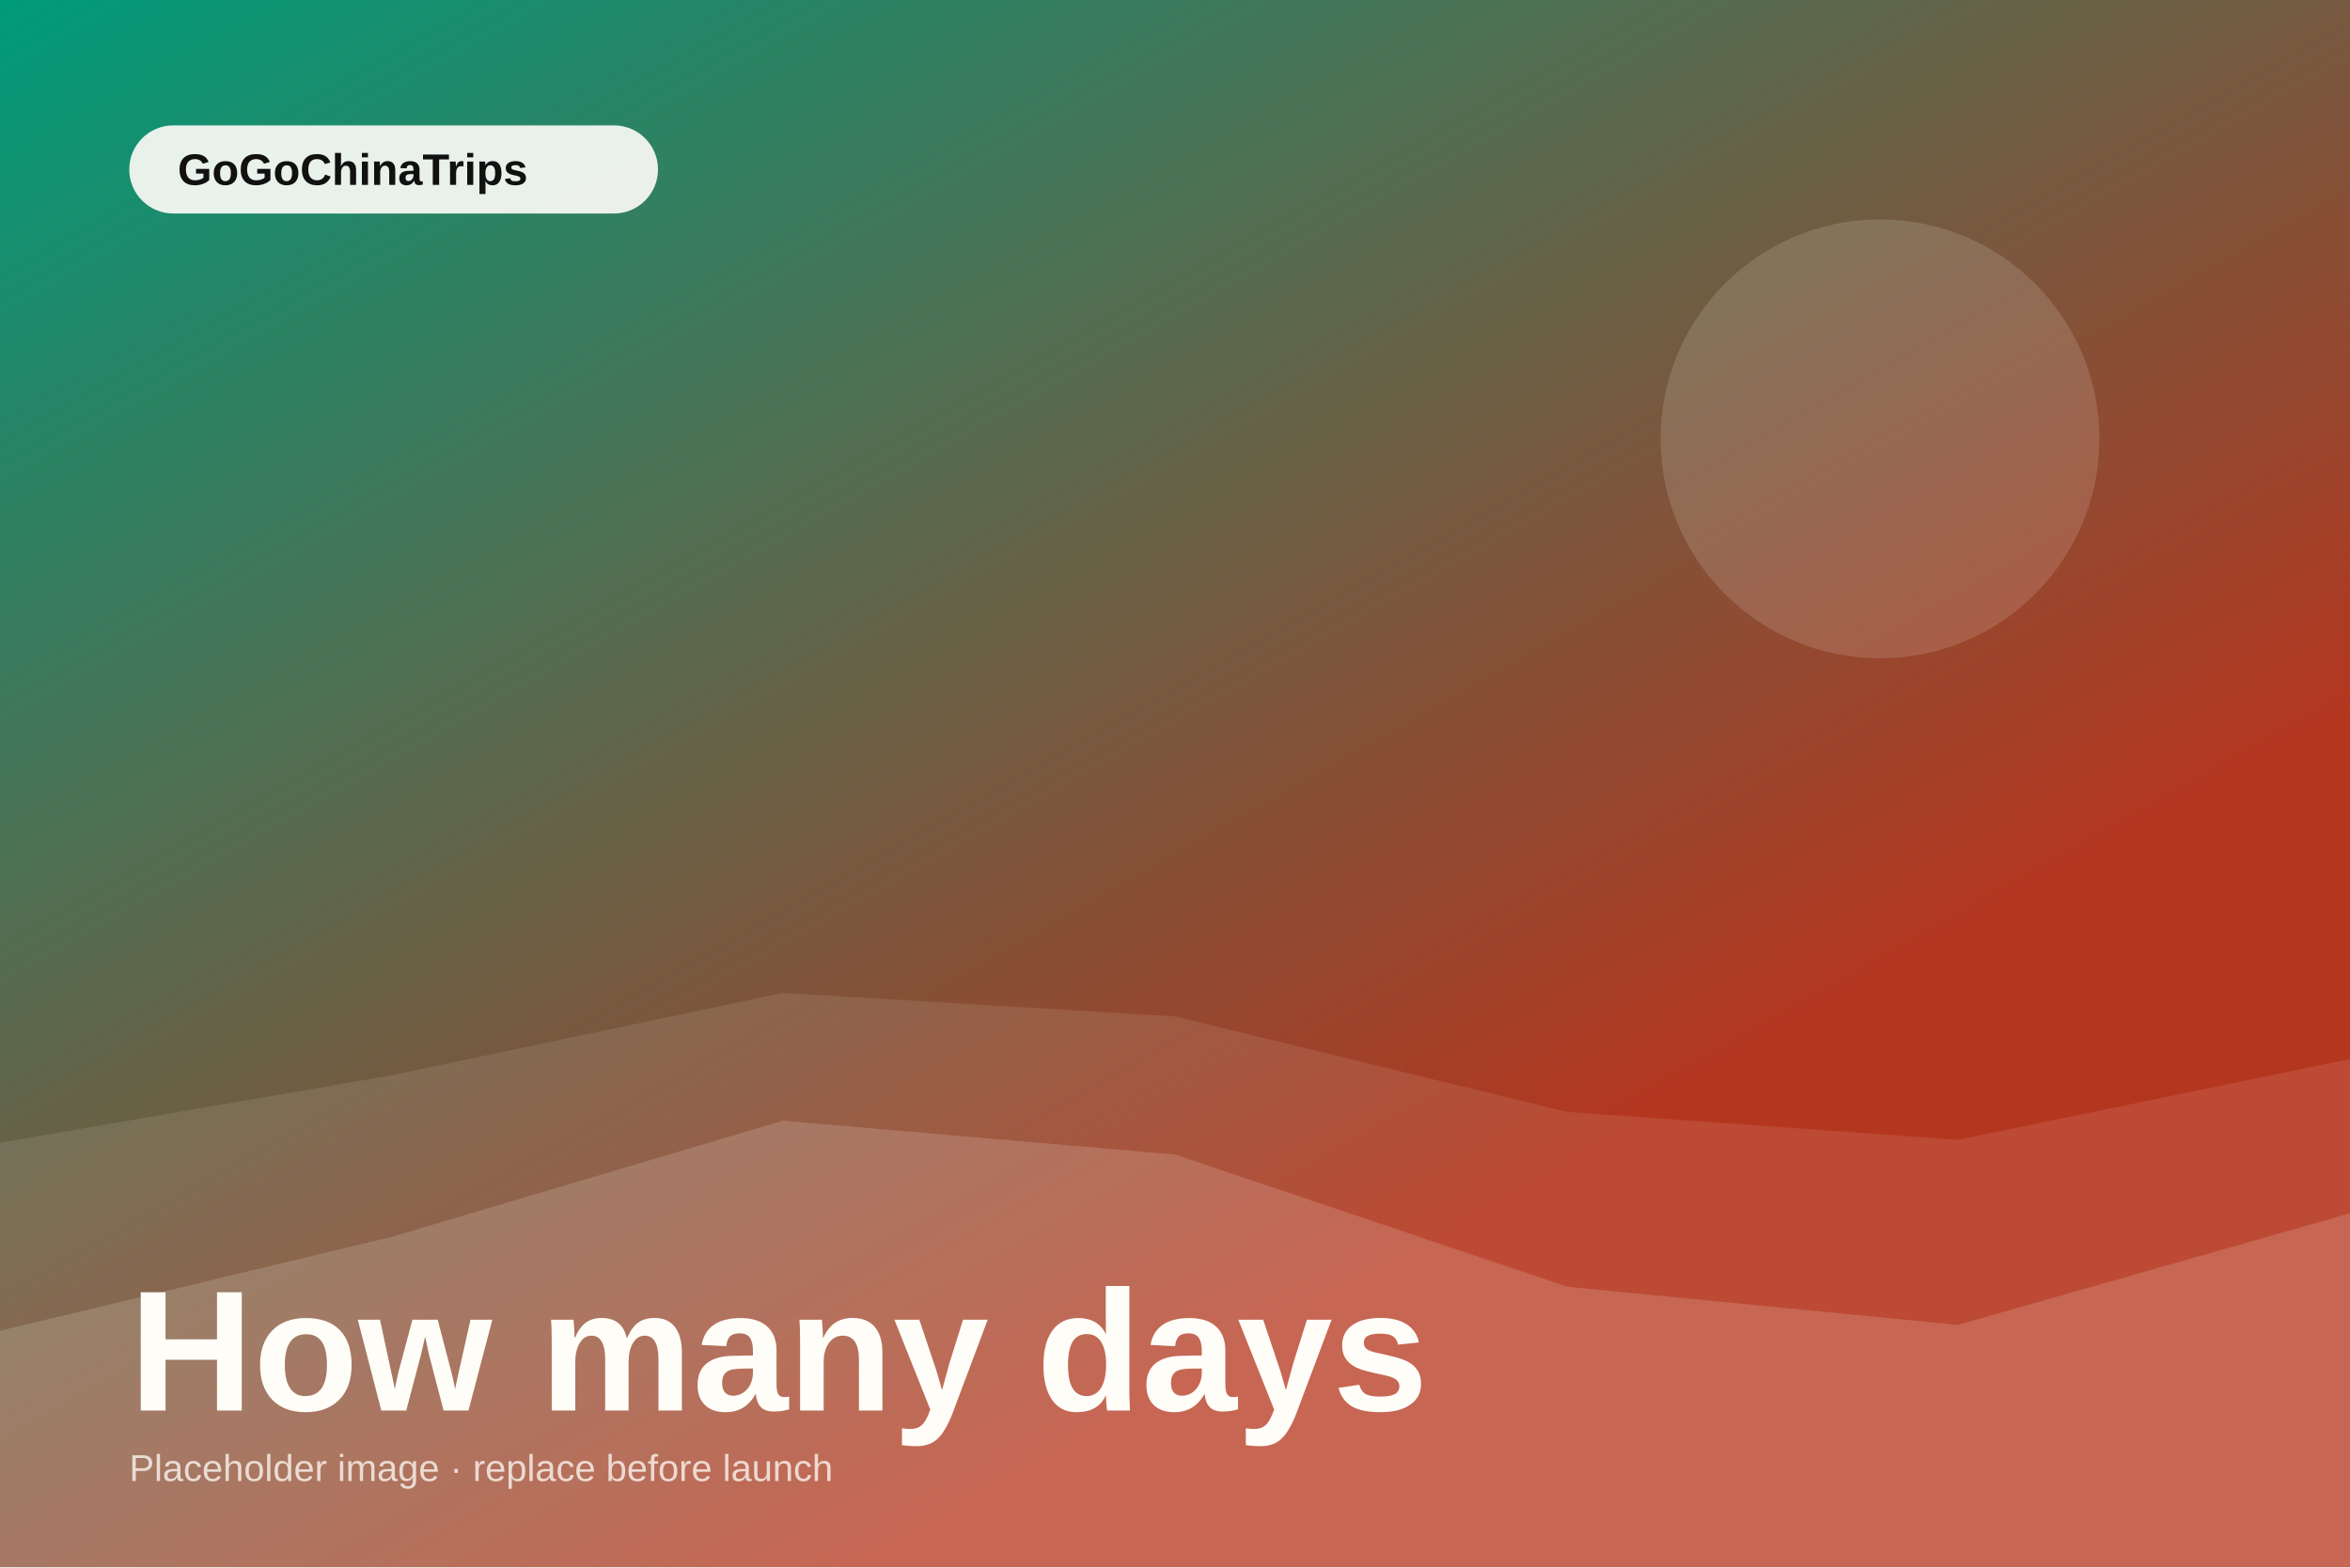
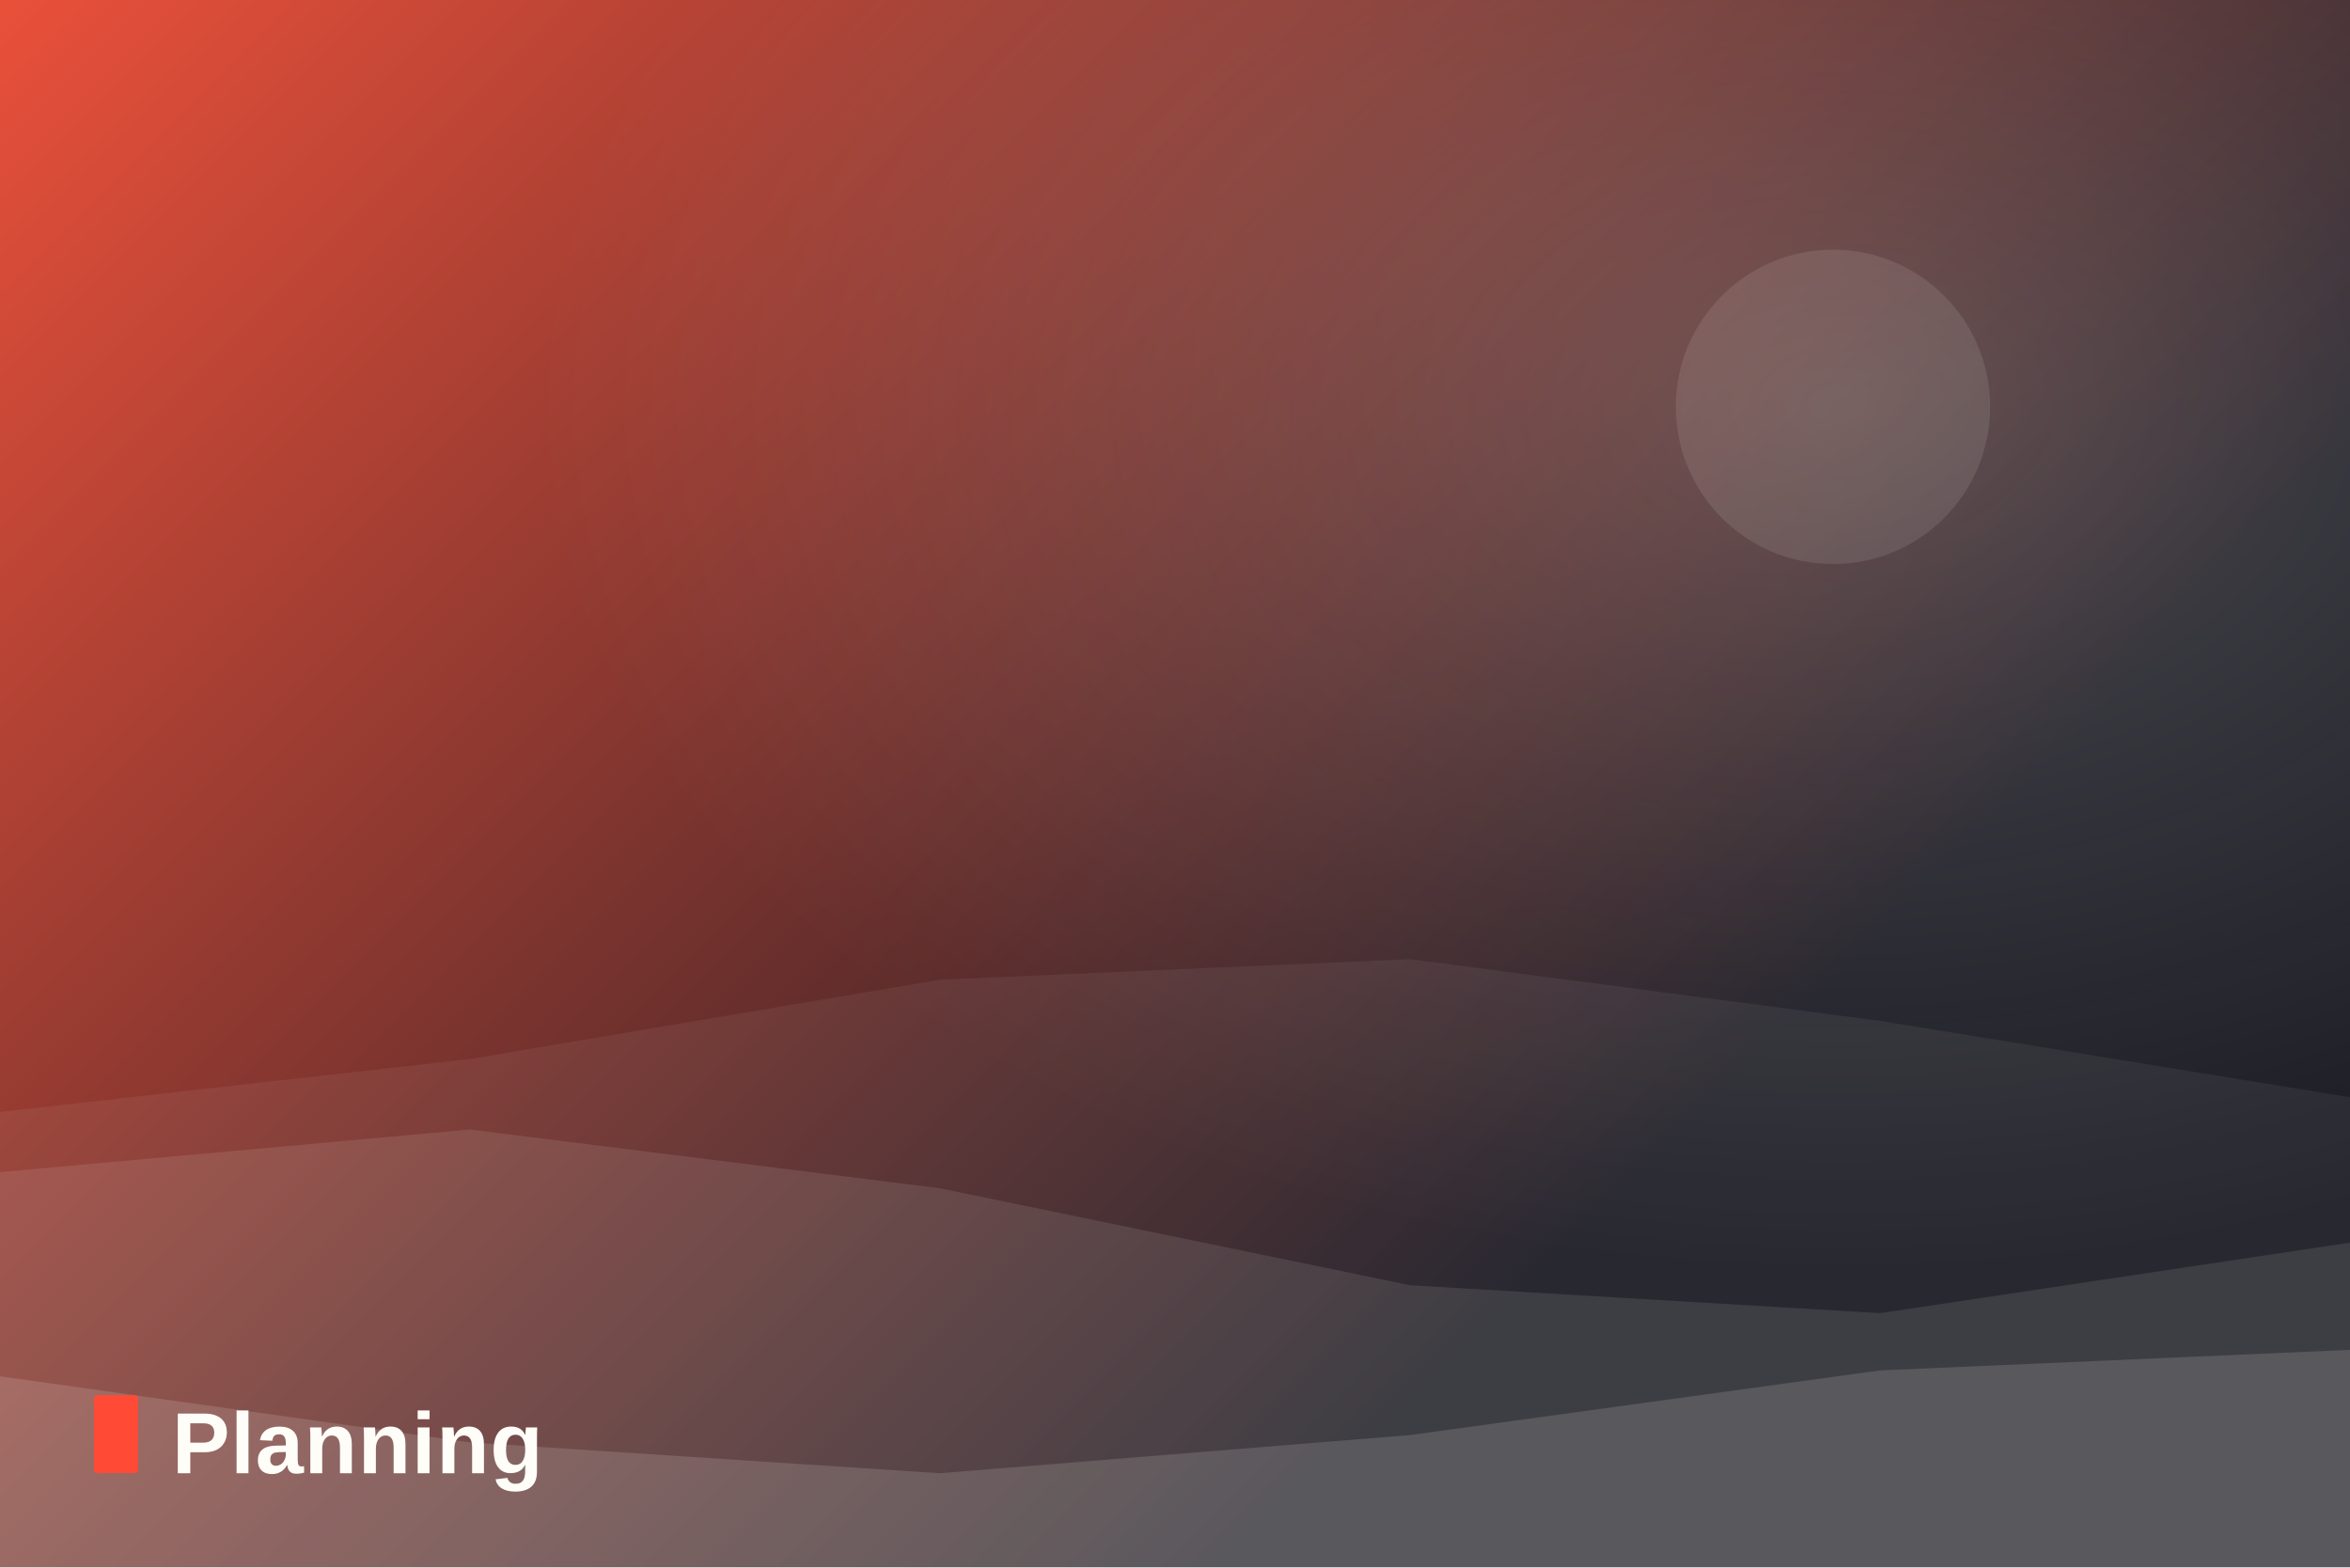
- <svg xmlns="http://www.w3.org/2000/svg" width="1600" height="1067" viewBox="0 0 1600 1067" role="img">
+ <svg xmlns="http://www.w3.org/2000/svg" width="1600" height="1067" viewBox="0 0 1600 1067" role="img" preserveAspectRatio="xMidYMid slice">
  <defs>
-     <linearGradient id="g" gradientTransform="rotate(49)">
-       <stop offset="0" stop-color="#009B7A" />
-       <stop offset="1" stop-color="#B5361F" />
+     <linearGradient id="g" gradientTransform="rotate(34)">
+       <stop offset="0" stop-color="#E8503A" />
+       <stop offset="1" stop-color="#1B1B24" />
    </linearGradient>
+     <radialGradient id="glow" cx="78%" cy="26%" r="55%">
+       <stop offset="0" stop-color="#FFFDF8" stop-opacity="0.20" />
+       <stop offset="1" stop-color="#FFFDF8" stop-opacity="0" />
+     </radialGradient>
  </defs>
  <rect width="1600" height="1067" fill="url(#g)" />
-   <circle cx="1280" cy="298.76" r="149.38" fill="#FFFDF8" opacity="0.14" />
-   <polygon points="0,1067 0,778 267,732 533,676 800,692 1067,757 1333,776 1600,721 1600,1067" fill="#FFFDF8" opacity="0.1" />
-   <polygon points="0,1067 0,906 267,842 533,763 800,786 1067,876 1333,902 1600,826 1600,1067" fill="#FFFDF8" opacity="0.16" />
-   <rect x="88" y="85.36" width="360" height="60" rx="30" fill="#FFFDF8" opacity="0.9" />
-   <text x="121" y="125.86" font-family="Space Grotesk, Arial, sans-serif" font-size="30" font-weight="700" fill="#111111">GoGoChinaTrips</text>
-   <text x="88" y="960.3" font-family="Space Grotesk, Arial, sans-serif" font-size="117" font-weight="700" fill="#FFFDF8">How many days</text>
-   <text x="88" y="1008.3" font-family="Arial, sans-serif" font-size="25.5" fill="#FFFDF8" opacity="0.75">Placeholder image · replace before launch</text>
+   <rect width="1600" height="1067" fill="url(#glow)" />
+   <circle cx="1248" cy="277" r="107" fill="#FFFDF8" opacity="0.10" />
+   <polygon points="0,1067 0,757 320,721 640,667 960,653 1280,695 1600,747 1600,1067" fill="#FFFDF8" opacity="0.06" />
+   <polygon points="0,1067 0,798 320,769 640,809 960,875 1280,894 1600,846 1600,1067" fill="#FFFDF8" opacity="0.1" />
+   <polygon points="0,1067 0,937 320,982 640,1003 960,977 1280,933 1600,919 1600,1067" fill="#FFFDF8" opacity="0.14" />
+   <rect x="64" y="949.9" width="30" height="53" rx="2" fill="#FF4B35" />
+   <text x="117.1" y="1003" font-family="'Space Grotesk', Arial, sans-serif" font-size="59" font-weight="700" fill="#FFFDF8" letter-spacing="0.5">Planning</text>
</svg>
